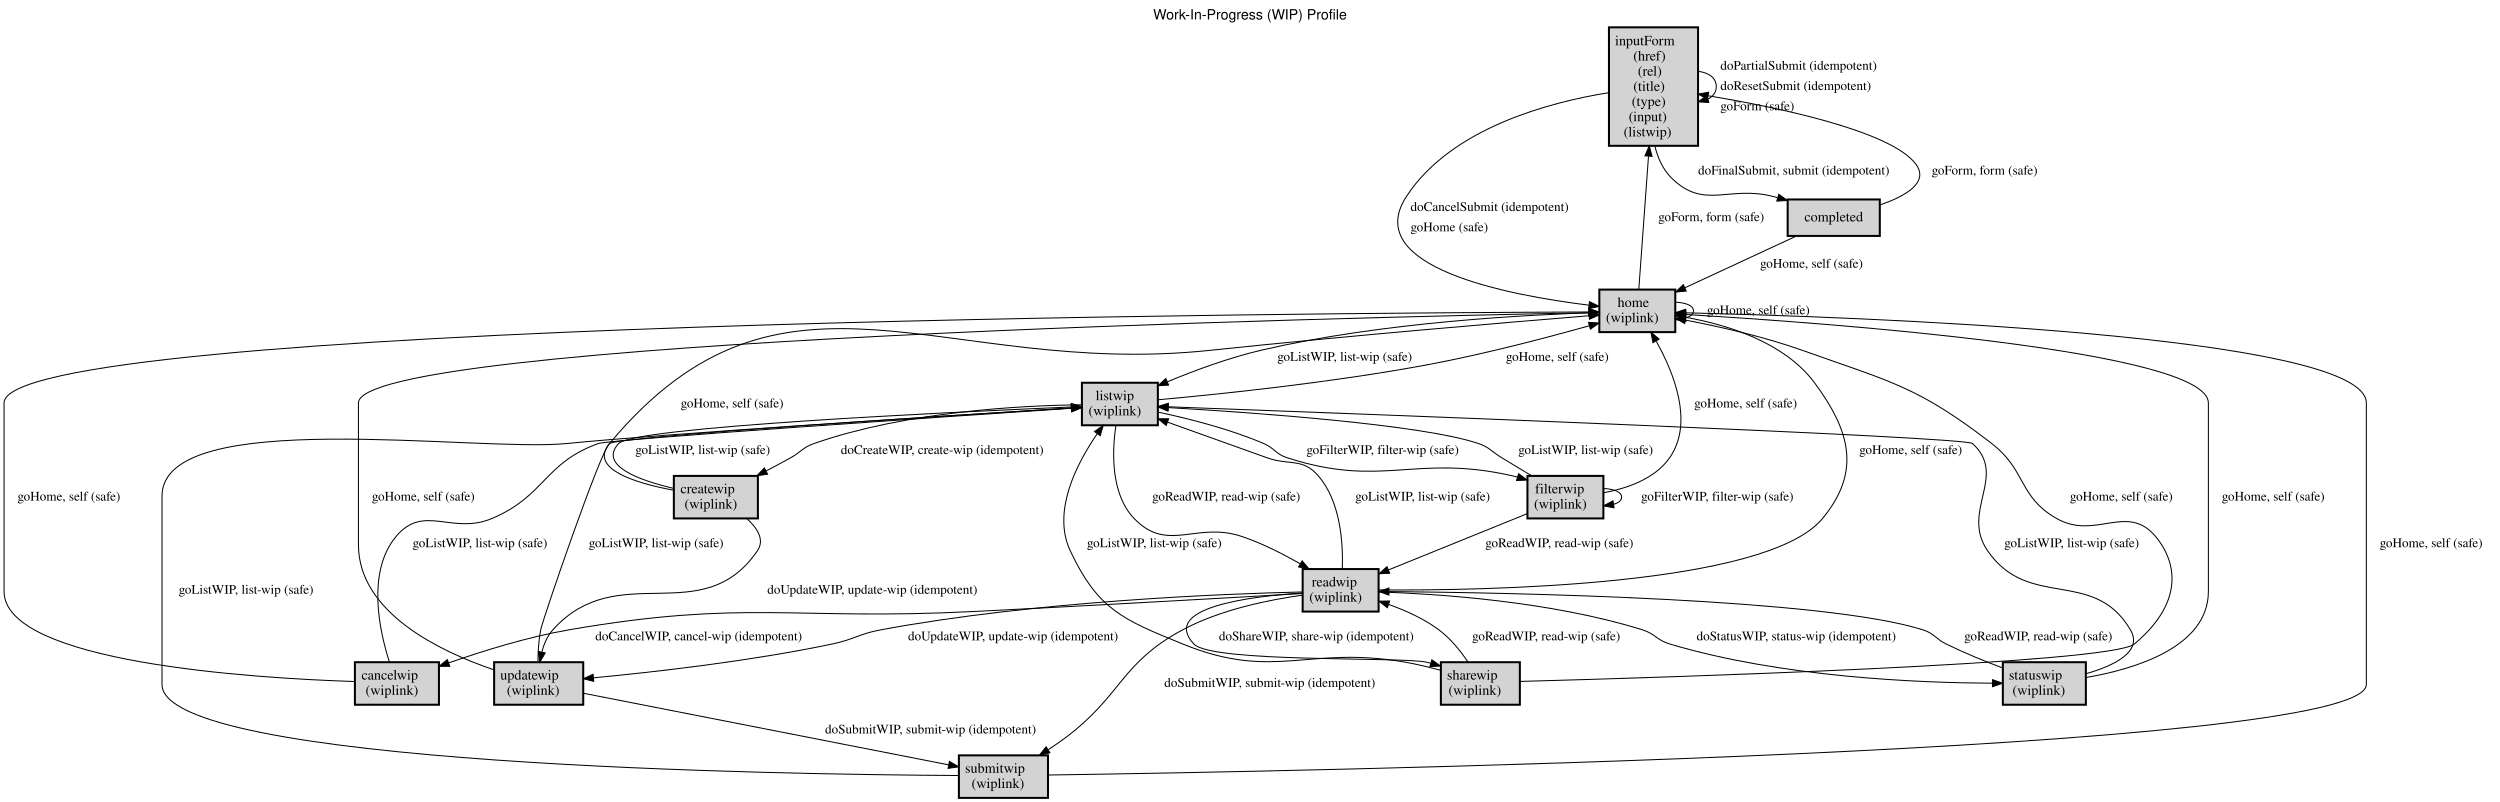
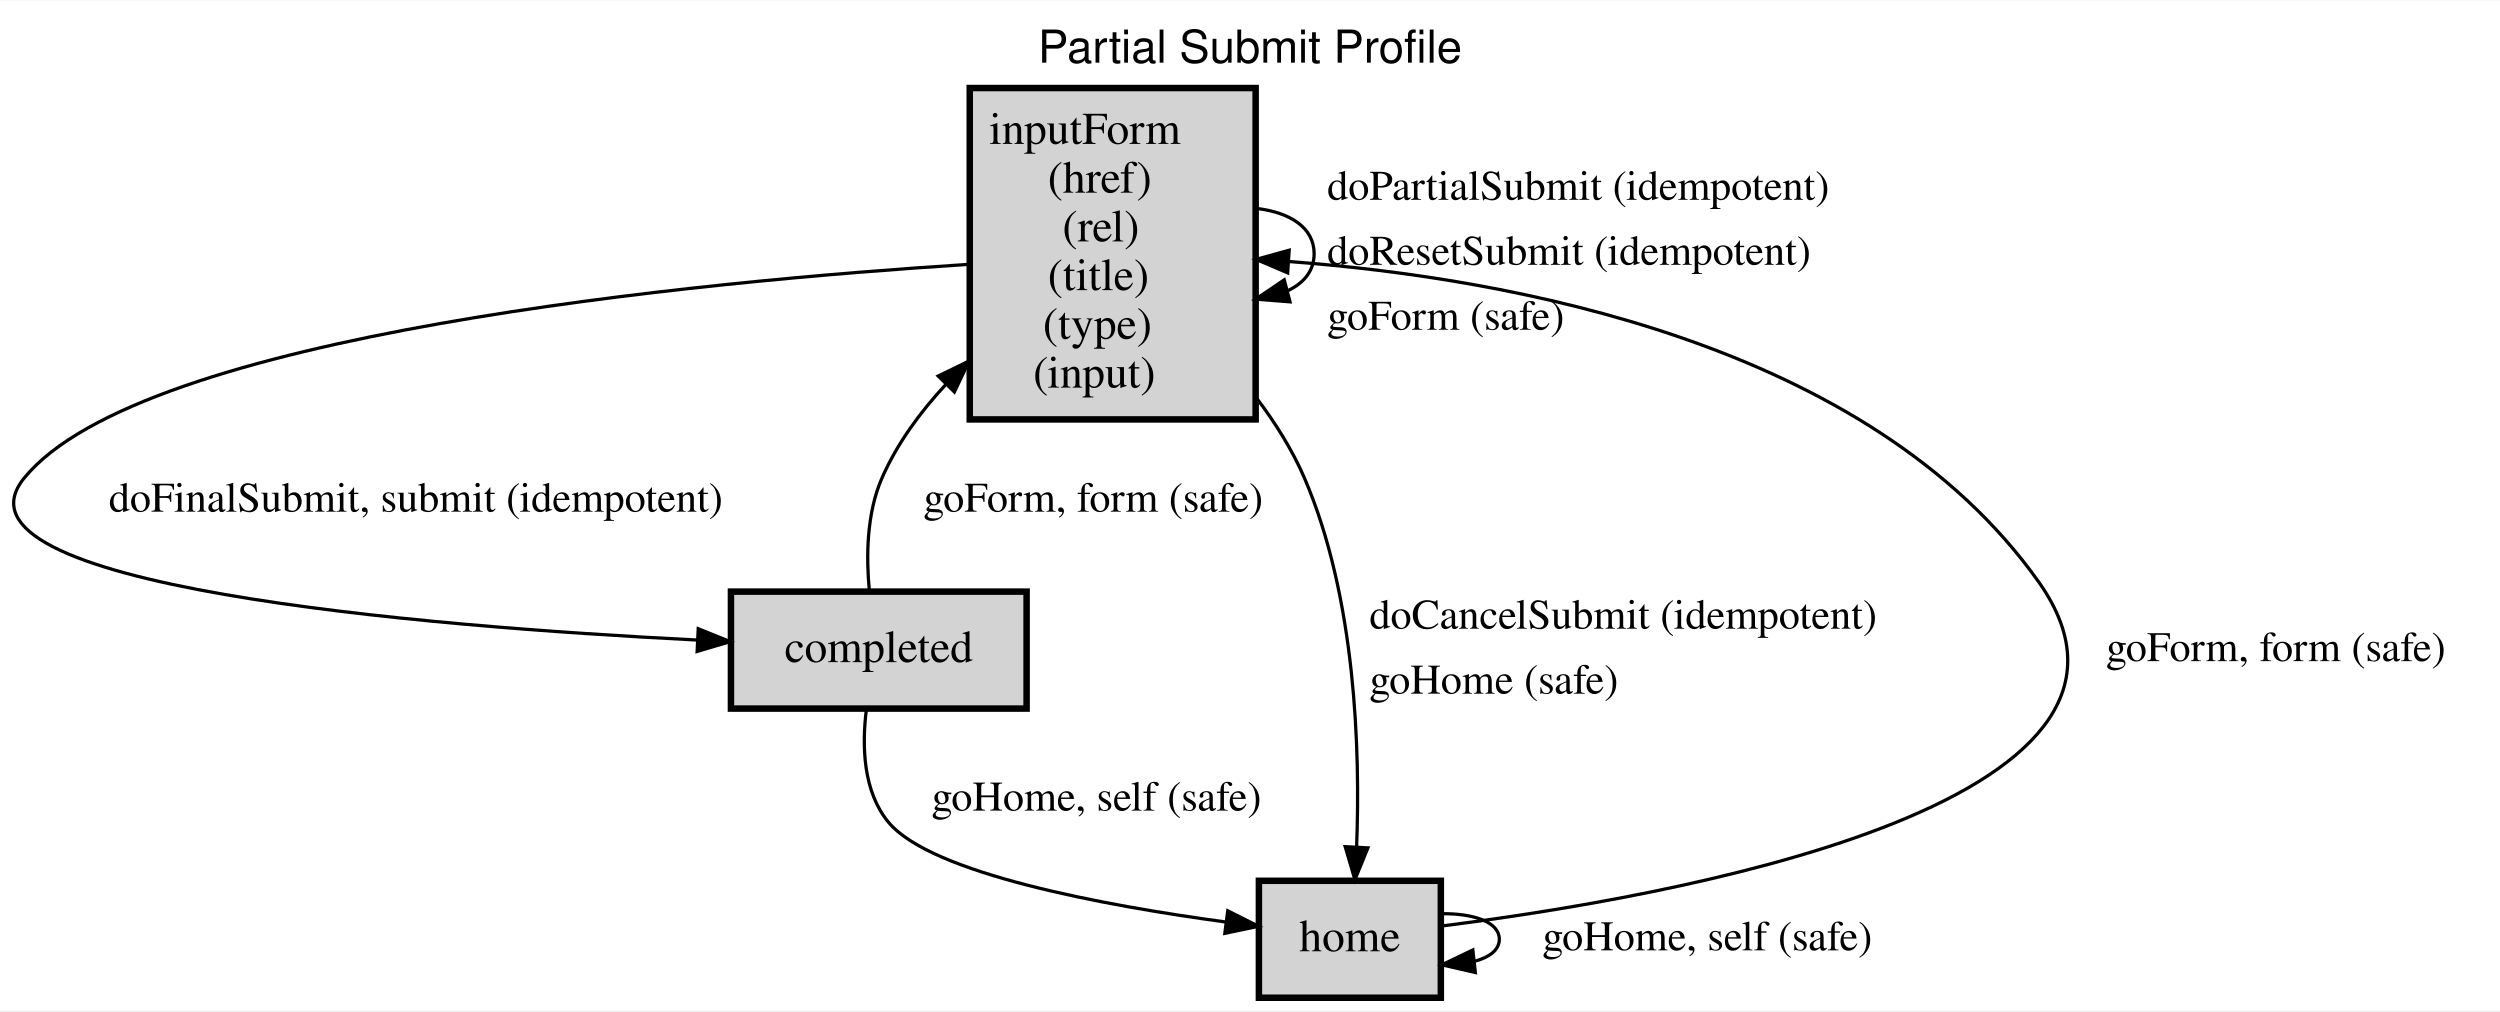
- <svg xmlns="http://www.w3.org/2000/svg" xmlns:xlink="http://www.w3.org/1999/xlink" width="2469pt" height="792pt" viewBox="0.00 0.00 2469.00 792.00">
-   <g id="graph0" class="graph" transform="scale(1 1) rotate(0) translate(4 788)">
+ <svg xmlns="http://www.w3.org/2000/svg" xmlns:xlink="http://www.w3.org/1999/xlink" width="769pt" height="311pt" viewBox="0.00 0.00 769.48 311.00">
+   <g id="graph0" class="graph" transform="scale(1 1) rotate(0) translate(4 307)">
    <g id="a_graph0">
-       <a xlink:href="index.html" xlink:title="Work-In-Progress (WIP) Profile" target="_parent">
-         <polygon fill="white" stroke="transparent" points="-4,4 -4,-788 2465,-788 2465,4 -4,4" />
-         <text text-anchor="middle" x="1230.5" y="-768.8" font-family="Helvetica,sans-Serif" font-size="14.00">Work-In-Progress (WIP) Profile</text>
+       <a xlink:href="index.html" xlink:title="Partial Submit Profile" target="_parent">
+         <polygon fill="white" stroke="transparent" points="-4,4 -4,-307 765.48,-307 765.48,4 -4,4" />
+         <text text-anchor="middle" x="380.74" y="-287.8" font-family="Helvetica,sans-Serif" font-size="14.00">Partial Submit Profile</text>
      </a>
    </g>
    <g id="node1" class="node">
      <g id="a_node1">
        <a xlink:href="docs/semantic.inputForm.html" xlink:title="&lt;TABLE&gt;" target="_parent">
-           <polygon fill="lightgray" stroke="black" stroke-width="2" points="1673,-761 1585,-761 1585,-644 1673,-644 1673,-761" />
-           <text text-anchor="start" x="1591" y="-743.3" font-family="Times,serif" font-size="14.00">inputForm</text>
-           <text text-anchor="start" x="1609" y="-728.3" font-family="Times,serif" font-size="14.00">(href)</text>
-           <text text-anchor="start" x="1613.5" y="-713.3" font-family="Times,serif" font-size="14.00">(rel)</text>
-           <text text-anchor="start" x="1609" y="-698.3" font-family="Times,serif" font-size="14.00">(title)</text>
-           <text text-anchor="start" x="1607.5" y="-683.3" font-family="Times,serif" font-size="14.00">(type)</text>
-           <text text-anchor="start" x="1604.5" y="-668.3" font-family="Times,serif" font-size="14.00">(input)</text>
-           <text text-anchor="start" x="1599.5" y="-653.3" font-family="Times,serif" font-size="14.00">(listwip)</text>
+           <polygon fill="lightgray" stroke="black" stroke-width="2" points="382.48,-280 294.48,-280 294.48,-178 382.48,-178 382.48,-280" />
+           <text text-anchor="start" x="300.48" y="-262.8" font-family="Times,serif" font-size="14.00">inputForm</text>
+           <text text-anchor="start" x="318.48" y="-247.8" font-family="Times,serif" font-size="14.00">(href)</text>
+           <text text-anchor="start" x="322.98" y="-232.8" font-family="Times,serif" font-size="14.00">(rel)</text>
+           <text text-anchor="start" x="318.48" y="-217.8" font-family="Times,serif" font-size="14.00">(title)</text>
+           <text text-anchor="start" x="316.98" y="-202.8" font-family="Times,serif" font-size="14.00">(type)</text>
+           <text text-anchor="start" x="313.98" y="-187.8" font-family="Times,serif" font-size="14.00">(input)</text>
        </a>
      </g>
    </g>
    <g id="edge1" class="edge">
-       <path fill="none" stroke="black" d="M1673.02,-717.57C1683.37,-716.33 1691,-711.31 1691,-702.5 1691,-696.86 1687.87,-692.77 1682.9,-690.23" />
-       <polygon fill="black" stroke="black" points="1683.6,-686.79 1673.02,-687.43 1681.69,-693.53 1683.6,-686.79" />
+       <path fill="none" stroke="black" d="M382.5,-242.97C392.85,-241.82 400.48,-237.16 400.48,-229 400.48,-223.77 397.35,-219.98 392.38,-217.63" />
+       <polygon fill="black" stroke="black" points="393.06,-214.19 382.5,-215.03 391.28,-220.96 393.06,-214.19" />
      <g id="a_edge1_0">
        <a xlink:href="docs/idempotent.doPartialSubmit.html" xlink:title="&lt;TABLE&gt;">
-           <text text-anchor="start" x="1695" y="-719.1" font-family="Times,serif" font-size="13.00">doPartialSubmit (idempotent)</text>
+           <text text-anchor="start" x="404.48" y="-245.6" font-family="Times,serif" font-size="13.00">doPartialSubmit (idempotent)</text>
        </a>
      </g>
      <g id="a_edge1_1">
        <a xlink:href="docs/idempotent.doResetSubmit.html" xlink:title="&lt;TABLE&gt;">
-           <text text-anchor="start" x="1695" y="-699.1" font-family="Times,serif" font-size="13.00">doResetSubmit (idempotent)</text>
+           <text text-anchor="start" x="404.48" y="-225.6" font-family="Times,serif" font-size="13.00">doResetSubmit (idempotent)</text>
        </a>
      </g>
      <g id="a_edge1_2">
        <a xlink:href="docs/safe.goForm.html" xlink:title="&lt;TABLE&gt;">
-           <text text-anchor="start" x="1695" y="-679.1" font-family="Times,serif" font-size="13.00">goForm (safe)</text>
+           <text text-anchor="start" x="404.48" y="-205.6" font-family="Times,serif" font-size="13.00">goForm (safe)</text>
        </a>
      </g>
    </g>
    <g id="node2" class="node">
      <g id="a_node2">
-         <a xlink:href="docs/semantic.home.html" xlink:title="&lt;TABLE&gt;" target="_parent">
-           <polygon fill="lightgray" stroke="black" stroke-width="2" points="1650.5,-502 1575.5,-502 1575.5,-460 1650.5,-460 1650.5,-502" />
-           <text text-anchor="start" x="1593.5" y="-484.8" font-family="Times,serif" font-size="14.00">home</text>
-           <text text-anchor="start" x="1582" y="-469.8" font-family="Times,serif" font-size="14.00">(wiplink)</text>
-         </a>
-       </g>
-     </g>
-     <g id="edge3" class="edge">
-       <path fill="none" stroke="black" d="M1584.96,-696.48C1527.58,-687.32 1429.38,-662.05 1385,-594 1339.46,-524.18 1485.46,-496.41 1564.98,-486.65" />
-       <polygon fill="black" stroke="black" points="1565.75,-490.09 1575.27,-485.44 1564.93,-483.13 1565.75,-490.09" />
-       <g id="a_edge3_3">
-         <a xlink:href="docs/idempotent.doCancelSubmit.html" xlink:title="&lt;TABLE&gt;">
-           <text text-anchor="start" x="1389" y="-579.6" font-family="Times,serif" font-size="13.00">doCancelSubmit (idempotent)</text>
-         </a>
-       </g>
-       <g id="a_edge3_4">
-         <a xlink:href="docs/safe.goHome.html" xlink:title="&lt;TABLE&gt;">
-           <text text-anchor="start" x="1389" y="-559.6" font-family="Times,serif" font-size="13.00">goHome (safe)</text>
-         </a>
-       </g>
-     </g>
-     <g id="node12" class="node">
-       <g id="a_node12">
        <a xlink:href="docs/semantic.completed.html" xlink:title="completed" target="_parent">
-           <polygon fill="lightgray" stroke="black" stroke-width="2" points="1852.5,-591 1761.5,-591 1761.5,-555 1852.5,-555 1852.5,-591" />
-           <text text-anchor="middle" x="1807" y="-569.3" font-family="Times,serif" font-size="14.00">completed</text>
+           <polygon fill="lightgray" stroke="black" stroke-width="2" points="311.98,-125 220.98,-125 220.98,-89 311.98,-89 311.98,-125" />
+           <text text-anchor="middle" x="266.48" y="-103.3" font-family="Times,serif" font-size="14.00">completed</text>
        </a>
      </g>
    </g>
    <g id="edge2" class="edge">
      <g id="a_edge2">
        <a xlink:href="docs/idempotent.doFinalSubmit.html" xlink:title="doFinalSubmit, submit (idempotent)" target="_parent">
-           <path fill="none" stroke="black" d="M1630.31,-643.95C1633.18,-632.04 1638.28,-620.54 1647,-612 1679.26,-580.39 1703.24,-605.17 1747,-594 1748.46,-593.63 1749.94,-593.24 1751.43,-592.83" />
-           <polygon fill="black" stroke="black" points="1752.7,-596.11 1761.34,-589.97 1750.76,-589.38 1752.7,-596.11" />
+           <path fill="none" stroke="black" d="M294.18,-225.73C211.72,-220.47 39.72,-204.34 3.48,-160 -23.77,-126.67 125.68,-114.36 210.7,-110.09" />
+           <polygon fill="black" stroke="black" points="210.91,-113.58 220.73,-109.61 210.57,-106.59 210.91,-113.58" />
        </a>
      </g>
      <g id="a_edge2-label">
        <a xlink:href="docs/idempotent.doFinalSubmit.html" xlink:title="doFinalSubmit, submit (idempotent)" target="_parent">
-           <text text-anchor="middle" x="1767.5" y="-615.6" font-family="Times,serif" font-size="13.00">doFinalSubmit, submit (idempotent)</text>
+           <text text-anchor="middle" x="123.98" y="-149.6" font-family="Times,serif" font-size="13.00">doFinalSubmit, submit (idempotent)</text>
        </a>
      </g>
    </g>
-     <g id="edge37" class="edge">
-       <g id="a_edge37">
-         <a xlink:href="docs/safe.goForm.html" xlink:title="goForm, form (safe)" target="_parent">
-           <path fill="none" stroke="black" d="M1614.47,-502.11C1616.62,-531.7 1620.75,-588.36 1624.06,-633.74" />
-           <polygon fill="black" stroke="black" points="1620.58,-634.11 1624.8,-643.83 1627.56,-633.6 1620.58,-634.11" />
+     <g id="node3" class="node">
+       <g id="a_node3">
+         <a xlink:href="docs/semantic.home.html" xlink:title="home" target="_parent">
+           <polygon fill="lightgray" stroke="black" stroke-width="2" points="439.48,-36 383.48,-36 383.48,0 439.48,0 439.48,-36" />
+           <text text-anchor="middle" x="411.48" y="-14.3" font-family="Times,serif" font-size="14.00">home</text>
        </a>
      </g>
-       <g id="a_edge37-label">
+     </g>
+     <g id="edge3" class="edge">
+       <path fill="none" stroke="black" d="M382.75,-184.6C388.55,-176.92 393.77,-168.61 397.48,-160 413.36,-123.14 414.68,-75.99 413.56,-46.64" />
+       <polygon fill="black" stroke="black" points="417.03,-46.13 413.03,-36.32 410.04,-46.49 417.03,-46.13" />
+       <g id="a_edge3_3">
+         <a xlink:href="docs/idempotent.doCancelSubmit.html" xlink:title="&lt;TABLE&gt;">
+           <text text-anchor="start" x="417.48" y="-113.6" font-family="Times,serif" font-size="13.00">doCancelSubmit (idempotent)</text>
+         </a>
+       </g>
+       <g id="a_edge3_4">
+         <a xlink:href="docs/safe.goHome.html" xlink:title="&lt;TABLE&gt;">
+           <text text-anchor="start" x="417.48" y="-93.6" font-family="Times,serif" font-size="13.00">goHome (safe)</text>
+         </a>
+       </g>
+     </g>
+     <g id="edge6" class="edge">
+       <g id="a_edge6">
        <a xlink:href="docs/safe.goForm.html" xlink:title="goForm, form (safe)" target="_parent">
-           <text text-anchor="middle" x="1686" y="-569.6" font-family="Times,serif" font-size="13.00">goForm, form (safe)</text>
+           <path fill="none" stroke="black" d="M263.59,-125.1C262.58,-135.6 262.69,-149.08 267.48,-160 272.09,-170.52 279.18,-180.21 287.13,-188.77" />
+           <polygon fill="black" stroke="black" points="284.77,-191.36 294.3,-196 289.75,-186.44 284.77,-191.36" />
+         </a>
+       </g>
+       <g id="a_edge6-label">
+         <a xlink:href="docs/safe.goForm.html" xlink:title="goForm, form (safe)" target="_parent">
+           <text text-anchor="middle" x="332.48" y="-149.6" font-family="Times,serif" font-size="13.00">goForm, form (safe)</text>
+         </a>
+       </g>
+     </g>
+     <g id="edge7" class="edge">
+       <g id="a_edge7">
+         <a xlink:href="docs/safe.goHome.html" xlink:title="goHome, self (safe)" target="_parent">
+           <path fill="none" stroke="black" d="M262.66,-88.67C261.26,-77.54 261.62,-63.46 269.48,-54 282.61,-38.2 335.86,-28.39 373.27,-23.31" />
+           <polygon fill="black" stroke="black" points="373.89,-26.76 383.36,-22 372.99,-19.82 373.89,-26.76" />
+         </a>
+       </g>
+       <g id="a_edge7-label">
+         <a xlink:href="docs/safe.goHome.html" xlink:title="goHome, self (safe)" target="_parent">
+           <text text-anchor="middle" x="333.48" y="-57.6" font-family="Times,serif" font-size="13.00">goHome, self (safe)</text>
+         </a>
+       </g>
+     </g>
+     <g id="edge4" class="edge">
+       <g id="a_edge4">
+         <a xlink:href="docs/safe.goForm.html" xlink:title="goForm, form (safe)" target="_parent">
+           <path fill="none" stroke="black" d="M439.71,-22.08C507.89,-30.66 672.42,-58.96 623.48,-128 571.16,-201.8 459.92,-221.55 392.94,-226.58" />
+           <polygon fill="black" stroke="black" points="392.33,-223.11 382.59,-227.26 392.8,-230.09 392.33,-223.11" />
+         </a>
+       </g>
+       <g id="a_edge4-label">
+         <a xlink:href="docs/safe.goForm.html" xlink:title="goForm, form (safe)" target="_parent">
+           <text text-anchor="middle" x="696.48" y="-103.6" font-family="Times,serif" font-size="13.00">goForm, form (safe)</text>
        </a>
      </g>
    </g>
    <g id="edge5" class="edge">
      <g id="a_edge5">
        <a xlink:href="docs/safe.goHome.html" xlink:title="goHome, self (safe)" target="_parent">
-           <path fill="none" stroke="black" d="M1650.61,-489.56C1660.77,-489.11 1668.5,-486.26 1668.5,-481 1668.5,-477.72 1665.48,-475.37 1660.74,-473.96" />
-           <polygon fill="black" stroke="black" points="1661.02,-470.46 1650.61,-472.44 1659.98,-477.39 1661.02,-470.46" />
+           <path fill="none" stroke="black" d="M439.78,-25.87C449.57,-25.96 457.48,-23.33 457.48,-18 457.48,-14.75 454.54,-12.51 450.03,-11.27" />
+           <polygon fill="black" stroke="black" points="450.1,-7.76 439.78,-10.13 449.33,-14.71 450.1,-7.76" />
        </a>
      </g>
      <g id="a_edge5-label">
        <a xlink:href="docs/safe.goHome.html" xlink:title="goHome, self (safe)" target="_parent">
-           <text text-anchor="middle" x="1732.5" y="-477.6" font-family="Times,serif" font-size="13.00">goHome, self (safe)</text>
-         </a>
-       </g>
-     </g>
-     <g id="node3" class="node">
-       <g id="a_node3">
-         <a xlink:href="docs/semantic.listwip.html" xlink:title="&lt;TABLE&gt;" target="_parent">
-           <polygon fill="lightgray" stroke="black" stroke-width="2" points="1139.5,-410 1064.5,-410 1064.5,-368 1139.5,-368 1139.5,-410" />
-           <text text-anchor="start" x="1078" y="-392.8" font-family="Times,serif" font-size="14.00">listwip</text>
-           <text text-anchor="start" x="1071" y="-377.8" font-family="Times,serif" font-size="14.00">(wiplink)</text>
-         </a>
-       </g>
-     </g>
-     <g id="edge4" class="edge">
-       <g id="a_edge4">
-         <a xlink:href="docs/safe.goListWIP.html" xlink:title="goListWIP, list-wip (safe)" target="_parent">
-           <path fill="none" stroke="black" d="M1575.25,-479.32C1507.45,-477.41 1360.94,-470.07 1241,-442 1209.5,-434.63 1175.45,-421.97 1148.94,-411" />
-           <polygon fill="black" stroke="black" points="1150.11,-407.69 1139.53,-407.04 1147.4,-414.14 1150.11,-407.69" />
-         </a>
-       </g>
-       <g id="a_edge4-label">
-         <a xlink:href="docs/safe.goListWIP.html" xlink:title="goListWIP, list-wip (safe)" target="_parent">
-           <text text-anchor="middle" x="1324" y="-431.6" font-family="Times,serif" font-size="13.00">goListWIP, list-wip (safe)</text>
-         </a>
-       </g>
-     </g>
-     <g id="edge9" class="edge">
-       <g id="a_edge9">
-         <a xlink:href="docs/safe.goHome.html" xlink:title="goHome, self (safe)" target="_parent">
-           <path fill="none" stroke="black" d="M1139.8,-393.2C1197.66,-398.43 1311.55,-410.08 1407,-428 1461.92,-438.31 1523.99,-454.63 1565.51,-466.24" />
-           <polygon fill="black" stroke="black" points="1564.77,-469.66 1575.34,-469 1566.67,-462.93 1564.77,-469.66" />
-         </a>
-       </g>
-       <g id="a_edge9-label">
-         <a xlink:href="docs/safe.goHome.html" xlink:title="goHome, self (safe)" target="_parent">
-           <text text-anchor="middle" x="1534" y="-431.6" font-family="Times,serif" font-size="13.00">goHome, self (safe)</text>
-         </a>
-       </g>
-     </g>
-     <g id="node4" class="node">
-       <g id="a_node4">
-         <a xlink:href="docs/semantic.createwip.html" xlink:title="&lt;TABLE&gt;" target="_parent">
-           <polygon fill="lightgray" stroke="black" stroke-width="2" points="744.5,-318 661.5,-318 661.5,-276 744.5,-276 744.5,-318" />
-           <text text-anchor="start" x="668" y="-300.8" font-family="Times,serif" font-size="14.00">createwip</text>
-           <text text-anchor="start" x="672" y="-285.8" font-family="Times,serif" font-size="14.00">(wiplink)</text>
-         </a>
-       </g>
-     </g>
-     <g id="edge8" class="edge">
-       <g id="a_edge8">
-         <a xlink:href="docs/idempotent.doCreateWIP.html" xlink:title="doCreateWIP, create-wip (idempotent)" target="_parent">
-           <path fill="none" stroke="black" d="M1064.13,-388.26C1005.76,-387.57 891.05,-381.8 800,-350 788.7,-346.05 787.44,-341.85 777,-336 769.22,-331.64 760.88,-327.17 752.72,-322.9" />
-           <polygon fill="black" stroke="black" points="754.1,-319.68 743.61,-318.18 750.88,-325.89 754.1,-319.68" />
-         </a>
-       </g>
-       <g id="a_edge8-label">
-         <a xlink:href="docs/idempotent.doCreateWIP.html" xlink:title="doCreateWIP, create-wip (idempotent)" target="_parent">
-           <text text-anchor="middle" x="926.5" y="-339.6" font-family="Times,serif" font-size="13.00">doCreateWIP, create-wip (idempotent)</text>
-         </a>
-       </g>
-     </g>
-     <g id="node5" class="node">
-       <g id="a_node5">
-         <a xlink:href="docs/semantic.readwip.html" xlink:title="&lt;TABLE&gt;" target="_parent">
-           <polygon fill="lightgray" stroke="black" stroke-width="2" points="1357.5,-226 1282.5,-226 1282.5,-184 1357.5,-184 1357.5,-226" />
-           <text text-anchor="start" x="1291.5" y="-208.8" font-family="Times,serif" font-size="14.00">readwip</text>
-           <text text-anchor="start" x="1289" y="-193.8" font-family="Times,serif" font-size="14.00">(wiplink)</text>
-         </a>
-       </g>
-     </g>
-     <g id="edge7" class="edge">
-       <g id="a_edge7">
-         <a xlink:href="docs/safe.goReadWIP.html" xlink:title="goReadWIP, read-wip (safe)" target="_parent">
-           <path fill="none" stroke="black" d="M1098,-367.6C1094.37,-342.53 1092.68,-300.33 1116,-276 1149.37,-241.19 1177.37,-273.6 1223,-258 1242.53,-251.33 1262.84,-241.03 1279.8,-231.35" />
-           <polygon fill="black" stroke="black" points="1281.99,-234.13 1288.86,-226.07 1278.46,-228.09 1281.99,-234.13" />
-         </a>
-       </g>
-       <g id="a_edge7-label">
-         <a xlink:href="docs/safe.goReadWIP.html" xlink:title="goReadWIP, read-wip (safe)" target="_parent">
-           <text text-anchor="middle" x="1207" y="-293.6" font-family="Times,serif" font-size="13.00">goReadWIP, read-wip (safe)</text>
-         </a>
-       </g>
-     </g>
-     <g id="node9" class="node">
-       <g id="a_node9">
-         <a xlink:href="docs/semantic.filterwip.html" xlink:title="&lt;TABLE&gt;" target="_parent">
-           <polygon fill="lightgray" stroke="black" stroke-width="2" points="1579.5,-318 1504.5,-318 1504.5,-276 1579.5,-276 1579.5,-318" />
-           <text text-anchor="start" x="1512" y="-300.8" font-family="Times,serif" font-size="14.00">filterwip</text>
-           <text text-anchor="start" x="1511" y="-285.8" font-family="Times,serif" font-size="14.00">(wiplink)</text>
-         </a>
-       </g>
-     </g>
-     <g id="edge6" class="edge">
-       <g id="a_edge6">
-         <a xlink:href="docs/safe.goFilterWIP.html" xlink:title="goFilterWIP, filter-wip (safe)" target="_parent">
-           <path fill="none" stroke="black" d="M1139.75,-380.97C1168.94,-374.81 1209.98,-364.55 1244,-350 1255,-345.29 1255.62,-339.69 1267,-336 1361.58,-305.32 1393.05,-340.07 1490,-318 1491.47,-317.66 1492.96,-317.3 1494.46,-316.9" />
-           <polygon fill="black" stroke="black" points="1495.77,-320.16 1504.34,-313.92 1493.75,-313.45 1495.77,-320.16" />
-         </a>
-       </g>
-       <g id="a_edge6-label">
-         <a xlink:href="docs/safe.goFilterWIP.html" xlink:title="goFilterWIP, filter-wip (safe)" target="_parent">
-           <text text-anchor="middle" x="1361.5" y="-339.6" font-family="Times,serif" font-size="13.00">goFilterWIP, filter-wip (safe)</text>
-         </a>
-       </g>
-     </g>
-     <g id="edge12" class="edge">
-       <g id="a_edge12">
-         <a xlink:href="docs/safe.goHome.html" xlink:title="goHome, self (safe)" target="_parent">
-           <path fill="none" stroke="black" d="M661.33,-303.84C623.67,-310.85 577.09,-324.93 598,-350 768.84,-554.81 925.77,-413.99 1191,-442 1326.64,-456.32 1487.19,-469.83 1565.39,-476.19" />
-           <polygon fill="black" stroke="black" points="1565.17,-479.69 1575.42,-477.01 1565.74,-472.71 1565.17,-479.69" />
-         </a>
-       </g>
-       <g id="a_edge12-label">
-         <a xlink:href="docs/safe.goHome.html" xlink:title="goHome, self (safe)" target="_parent">
-           <text text-anchor="middle" x="719" y="-385.6" font-family="Times,serif" font-size="13.00">goHome, self (safe)</text>
-         </a>
-       </g>
-     </g>
-     <g id="edge11" class="edge">
-       <g id="a_edge11">
-         <a xlink:href="docs/safe.goListWIP.html" xlink:title="goListWIP, list-wip (safe)" target="_parent">
-           <path fill="none" stroke="black" d="M661.3,-305.67C626.95,-313.74 586.91,-328.31 607,-350 622.06,-366.26 932.67,-380.93 1054.02,-386.06" />
-           <polygon fill="black" stroke="black" points="1054,-389.56 1064.13,-386.49 1054.29,-382.57 1054,-389.56" />
-         </a>
-       </g>
-       <g id="a_edge11-label">
-         <a xlink:href="docs/safe.goListWIP.html" xlink:title="goListWIP, list-wip (safe)" target="_parent">
-           <text text-anchor="middle" x="690" y="-339.6" font-family="Times,serif" font-size="13.00">goListWIP, list-wip (safe)</text>
-         </a>
-       </g>
-     </g>
-     <g id="node6" class="node">
-       <g id="a_node6">
-         <a xlink:href="docs/semantic.updatewip.html" xlink:title="&lt;TABLE&gt;" target="_parent">
-           <polygon fill="lightgray" stroke="black" stroke-width="2" points="572,-134 484,-134 484,-92 572,-92 572,-134" />
-           <text text-anchor="start" x="490" y="-116.8" font-family="Times,serif" font-size="14.00">updatewip</text>
-           <text text-anchor="start" x="496.5" y="-101.8" font-family="Times,serif" font-size="14.00">(wiplink)</text>
-         </a>
-       </g>
-     </g>
-     <g id="edge10" class="edge">
-       <g id="a_edge10">
-         <a xlink:href="docs/idempotent.doUpdateWIP.html" xlink:title="doUpdateWIP, update-wip (idempotent)" target="_parent">
-           <path fill="none" stroke="black" d="M733.42,-275.98C743.96,-266.5 751.48,-254.9 744,-244 689.57,-164.63 606.37,-237.54 542,-166 536.5,-159.89 533.13,-151.85 531.07,-143.92" />
-           <polygon fill="black" stroke="black" points="534.5,-143.21 529.11,-134.09 527.64,-144.58 534.5,-143.21" />
-         </a>
-       </g>
-       <g id="a_edge10-label">
-         <a xlink:href="docs/idempotent.doUpdateWIP.html" xlink:title="doUpdateWIP, update-wip (idempotent)" target="_parent">
-           <text text-anchor="middle" x="857.5" y="-201.6" font-family="Times,serif" font-size="13.00">doUpdateWIP, update-wip (idempotent)</text>
-         </a>
-       </g>
-     </g>
-     <g id="edge19" class="edge">
-       <g id="a_edge19">
-         <a xlink:href="docs/safe.goHome.html" xlink:title="goHome, self (safe)" target="_parent">
-           <path fill="none" stroke="black" d="M1357.73,-205.39C1460.37,-204.65 1740.66,-208.9 1796,-276 1833.96,-322.03 1823.56,-362.09 1788,-410 1758.15,-450.21 1701.46,-467.36 1660.68,-474.65" />
-           <polygon fill="black" stroke="black" points="1659.97,-471.22 1650.68,-476.3 1661.11,-478.13 1659.97,-471.22" />
-         </a>
-       </g>
-       <g id="a_edge19-label">
-         <a xlink:href="docs/safe.goHome.html" xlink:title="goHome, self (safe)" target="_parent">
-           <text text-anchor="middle" x="1883" y="-339.6" font-family="Times,serif" font-size="13.00">goHome, self (safe)</text>
-         </a>
-       </g>
-     </g>
-     <g id="edge18" class="edge">
-       <g id="a_edge18">
-         <a xlink:href="docs/safe.goListWIP.html" xlink:title="goListWIP, list-wip (safe)" target="_parent">
-           <path fill="none" stroke="black" d="M1321.66,-226.36C1322.53,-251 1320.16,-292.36 1298,-318 1282.28,-336.19 1269.65,-327.94 1247,-336 1214.32,-347.63 1177.53,-360.82 1149.19,-371.01" />
-           <polygon fill="black" stroke="black" points="1147.76,-367.8 1139.54,-374.48 1150.13,-374.39 1147.76,-367.8" />
-         </a>
-       </g>
-       <g id="a_edge18-label">
-         <a xlink:href="docs/safe.goListWIP.html" xlink:title="goListWIP, list-wip (safe)" target="_parent">
-           <text text-anchor="middle" x="1401" y="-293.6" font-family="Times,serif" font-size="13.00">goListWIP, list-wip (safe)</text>
-         </a>
-       </g>
-     </g>
-     <g id="edge14" class="edge">
-       <g id="a_edge14">
-         <a xlink:href="docs/idempotent.doUpdateWIP.html" xlink:title="doUpdateWIP, update-wip (idempotent)" target="_parent">
-           <path fill="none" stroke="black" d="M1282.29,-203.39C1204.05,-201.56 1018.61,-194.35 866,-166 844.15,-161.94 839.75,-156.57 818,-152 736.67,-134.92 640.79,-124.14 582.22,-118.6" />
-           <polygon fill="black" stroke="black" points="582.36,-115.09 572.08,-117.65 581.71,-122.06 582.36,-115.09" />
-         </a>
-       </g>
-       <g id="a_edge14-label">
-         <a xlink:href="docs/idempotent.doUpdateWIP.html" xlink:title="doUpdateWIP, update-wip (idempotent)" target="_parent">
-           <text text-anchor="middle" x="996.5" y="-155.6" font-family="Times,serif" font-size="13.00">doUpdateWIP, update-wip (idempotent)</text>
-         </a>
-       </g>
-     </g>
-     <g id="node7" class="node">
-       <g id="a_node7">
-         <a xlink:href="docs/semantic.submitwip.html" xlink:title="&lt;TABLE&gt;" target="_parent">
-           <polygon fill="lightgray" stroke="black" stroke-width="2" points="1031,-42 943,-42 943,0 1031,0 1031,-42" />
-           <text text-anchor="start" x="949" y="-24.8" font-family="Times,serif" font-size="14.00">submitwip</text>
-           <text text-anchor="start" x="955.5" y="-9.8" font-family="Times,serif" font-size="14.00">(wiplink)</text>
-         </a>
-       </g>
-     </g>
-     <g id="edge15" class="edge">
-       <g id="a_edge15">
-         <a xlink:href="docs/idempotent.doSubmitWIP.html" xlink:title="doSubmitWIP, submit-wip (idempotent)" target="_parent">
-           <path fill="none" stroke="black" d="M1282.5,-200.23C1249.66,-195.72 1201.47,-186.07 1164,-166 1102.73,-133.17 1104.45,-101.92 1049,-60 1043.45,-55.81 1037.42,-51.66 1031.37,-47.73" />
-           <polygon fill="black" stroke="black" points="1032.87,-44.54 1022.55,-42.15 1029.13,-50.45 1032.87,-44.54" />
-         </a>
-       </g>
-       <g id="a_edge15-label">
-         <a xlink:href="docs/idempotent.doSubmitWIP.html" xlink:title="doSubmitWIP, submit-wip (idempotent)" target="_parent">
-           <text text-anchor="middle" x="1250" y="-109.6" font-family="Times,serif" font-size="13.00">doSubmitWIP, submit-wip (idempotent)</text>
-         </a>
-       </g>
-     </g>
-     <g id="node8" class="node">
-       <g id="a_node8">
-         <a xlink:href="docs/semantic.cancelwip.html" xlink:title="&lt;TABLE&gt;" target="_parent">
-           <polygon fill="lightgray" stroke="black" stroke-width="2" points="429.5,-134 346.5,-134 346.5,-92 429.5,-92 429.5,-134" />
-           <text text-anchor="start" x="353" y="-116.8" font-family="Times,serif" font-size="14.00">cancelwip</text>
-           <text text-anchor="start" x="357" y="-101.8" font-family="Times,serif" font-size="14.00">(wiplink)</text>
-         </a>
-       </g>
-     </g>
-     <g id="edge16" class="edge">
-       <g id="a_edge16">
-         <a xlink:href="docs/idempotent.doCancelWIP.html" xlink:title="doCancelWIP, cancel-wip (idempotent)" target="_parent">
-           <path fill="none" stroke="black" d="M1282.28,-201.81C1216.19,-197.99 1075.15,-189.97 956,-184 779.15,-175.14 732.49,-196.14 558,-166 517.17,-158.95 472.41,-144.99 439.08,-133.31" />
-           <polygon fill="black" stroke="black" points="440.15,-129.98 429.55,-129.93 437.8,-136.58 440.15,-129.98" />
-         </a>
-       </g>
-       <g id="a_edge16-label">
-         <a xlink:href="docs/idempotent.doCancelWIP.html" xlink:title="doCancelWIP, cancel-wip (idempotent)" target="_parent">
-           <text text-anchor="middle" x="686" y="-155.6" font-family="Times,serif" font-size="13.00">doCancelWIP, cancel-wip (idempotent)</text>
-         </a>
-       </g>
-     </g>
-     <g id="node10" class="node">
-       <g id="a_node10">
-         <a xlink:href="docs/semantic.sharewip.html" xlink:title="&lt;TABLE&gt;" target="_parent">
-           <polygon fill="lightgray" stroke="black" stroke-width="2" points="1497,-134 1419,-134 1419,-92 1497,-92 1497,-134" />
-           <text text-anchor="start" x="1425" y="-116.8" font-family="Times,serif" font-size="14.00">sharewip</text>
-           <text text-anchor="start" x="1426.5" y="-101.8" font-family="Times,serif" font-size="14.00">(wiplink)</text>
-         </a>
-       </g>
-     </g>
-     <g id="edge13" class="edge">
-       <g id="a_edge13">
-         <a xlink:href="docs/idempotent.doShareWIP.html" xlink:title="doShareWIP, share-wip (idempotent)" target="_parent">
-           <path fill="none" stroke="black" d="M1282.37,-202.43C1229.18,-198.94 1141.95,-187.73 1175,-152 1192.4,-133.18 1379.98,-139.58 1405,-134 1406.27,-133.72 1407.55,-133.41 1408.83,-133.08" />
-           <polygon fill="black" stroke="black" points="1410.1,-136.36 1418.72,-130.21 1408.15,-129.64 1410.1,-136.36" />
-         </a>
-       </g>
-       <g id="a_edge13-label">
-         <a xlink:href="docs/idempotent.doShareWIP.html" xlink:title="doShareWIP, share-wip (idempotent)" target="_parent">
-           <text text-anchor="middle" x="1296" y="-155.6" font-family="Times,serif" font-size="13.00">doShareWIP, share-wip (idempotent)</text>
-         </a>
-       </g>
-     </g>
-     <g id="node11" class="node">
-       <g id="a_node11">
-         <a xlink:href="docs/semantic.statuswip.html" xlink:title="&lt;TABLE&gt;" target="_parent">
-           <polygon fill="lightgray" stroke="black" stroke-width="2" points="2056,-134 1974,-134 1974,-92 2056,-92 2056,-134" />
-           <text text-anchor="start" x="1980" y="-116.8" font-family="Times,serif" font-size="14.00">statuswip</text>
-           <text text-anchor="start" x="1983.5" y="-101.8" font-family="Times,serif" font-size="14.00">(wiplink)</text>
-         </a>
-       </g>
-     </g>
-     <g id="edge17" class="edge">
-       <g id="a_edge17">
-         <a xlink:href="docs/idempotent.doStatusWIP.html" xlink:title="doStatusWIP, status-wip (idempotent)" target="_parent">
-           <path fill="none" stroke="black" d="M1357.59,-203.4C1415,-201.56 1527.39,-194.29 1618,-166 1630.9,-161.97 1632.05,-155.87 1645,-152 1755.13,-119.09 1890.98,-113.58 1963.55,-113.27" />
-           <polygon fill="black" stroke="black" points="1963.79,-116.77 1973.79,-113.26 1963.79,-109.77 1963.79,-116.77" />
-         </a>
-       </g>
-       <g id="a_edge17-label">
-         <a xlink:href="docs/idempotent.doStatusWIP.html" xlink:title="doStatusWIP, status-wip (idempotent)" target="_parent">
-           <text text-anchor="middle" x="1770" y="-155.6" font-family="Times,serif" font-size="13.00">doStatusWIP, status-wip (idempotent)</text>
-         </a>
-       </g>
-     </g>
-     <g id="edge22" class="edge">
-       <g id="a_edge22">
-         <a xlink:href="docs/safe.goHome.html" xlink:title="goHome, self (safe)" target="_parent">
-           <path fill="none" stroke="black" d="M484,-126.4C431.29,-144.26 350,-182.72 350,-250 350,-390 350,-390 350,-390 350,-452.11 1334.56,-474.7 1565.11,-479.14" />
-           <polygon fill="black" stroke="black" points="1565.14,-482.64 1575.2,-479.33 1565.27,-475.64 1565.14,-482.64" />
-         </a>
-       </g>
-       <g id="a_edge22-label">
-         <a xlink:href="docs/safe.goHome.html" xlink:title="goHome, self (safe)" target="_parent">
-           <text text-anchor="middle" x="414" y="-293.6" font-family="Times,serif" font-size="13.00">goHome, self (safe)</text>
-         </a>
-       </g>
-     </g>
-     <g id="edge21" class="edge">
-       <g id="a_edge21">
-         <a xlink:href="docs/safe.goListWIP.html" xlink:title="goListWIP, list-wip (safe)" target="_parent">
-           <path fill="none" stroke="black" d="M527.31,-134.42C527.35,-144.08 527.96,-155.72 530,-166 532.12,-176.69 589.3,-343.44 598,-350 607.05,-356.82 930.03,-377.4 1054.11,-385.07" />
-           <polygon fill="black" stroke="black" points="1053.9,-388.57 1064.09,-385.69 1054.33,-381.58 1053.9,-388.57" />
-         </a>
-       </g>
-       <g id="a_edge21-label">
-         <a xlink:href="docs/safe.goListWIP.html" xlink:title="goListWIP, list-wip (safe)" target="_parent">
-           <text text-anchor="middle" x="644" y="-247.6" font-family="Times,serif" font-size="13.00">goListWIP, list-wip (safe)</text>
-         </a>
-       </g>
-     </g>
-     <g id="edge20" class="edge">
-       <g id="a_edge20">
-         <a xlink:href="docs/idempotent.doSubmitWIP.html" xlink:title="doSubmitWIP, submit-wip (idempotent)" target="_parent">
-           <path fill="none" stroke="black" d="M572.01,-103.37C656.47,-86.81 841.02,-50.62 932.86,-32.62" />
-           <polygon fill="black" stroke="black" points="933.65,-36.03 942.79,-30.67 932.3,-29.16 933.65,-36.03" />
-         </a>
-       </g>
-       <g id="a_edge20-label">
-         <a xlink:href="docs/idempotent.doSubmitWIP.html" xlink:title="doSubmitWIP, submit-wip (idempotent)" target="_parent">
-           <text text-anchor="middle" x="915" y="-63.6" font-family="Times,serif" font-size="13.00">doSubmitWIP, submit-wip (idempotent)</text>
-         </a>
-       </g>
-     </g>
-     <g id="edge24" class="edge">
-       <g id="a_edge24">
-         <a xlink:href="docs/safe.goHome.html" xlink:title="goHome, self (safe)" target="_parent">
-           <path fill="none" stroke="black" d="M1031.02,-22.59C1262.99,-25.97 2333,-45.18 2333,-112 2333,-390 2333,-390 2333,-390 2333,-457.95 1821.55,-475.29 1660.77,-479.06" />
-           <polygon fill="black" stroke="black" points="1660.61,-475.57 1650.7,-479.29 1660.77,-482.57 1660.61,-475.57" />
-         </a>
-       </g>
-       <g id="a_edge24-label">
-         <a xlink:href="docs/safe.goHome.html" xlink:title="goHome, self (safe)" target="_parent">
-           <text text-anchor="middle" x="2397" y="-247.6" font-family="Times,serif" font-size="13.00">goHome, self (safe)</text>
-         </a>
-       </g>
-     </g>
-     <g id="edge23" class="edge">
-       <g id="a_edge23">
-         <a xlink:href="docs/safe.goListWIP.html" xlink:title="goListWIP, list-wip (safe)" target="_parent">
-           <path fill="none" stroke="black" d="M942.91,-22.1C771.11,-23.06 156,-32.1 156,-112 156,-298 156,-298 156,-298 156,-387.64 466.81,-341.11 556,-350 652.04,-359.58 939.51,-377.88 1054.09,-385.04" />
-           <polygon fill="black" stroke="black" points="1054.11,-388.54 1064.3,-385.67 1054.54,-381.56 1054.11,-388.54" />
-         </a>
-       </g>
-       <g id="a_edge23-label">
-         <a xlink:href="docs/safe.goListWIP.html" xlink:title="goListWIP, list-wip (safe)" target="_parent">
-           <text text-anchor="middle" x="239" y="-201.6" font-family="Times,serif" font-size="13.00">goListWIP, list-wip (safe)</text>
-         </a>
-       </g>
-     </g>
-     <g id="edge26" class="edge">
-       <g id="a_edge26">
-         <a xlink:href="docs/safe.goHome.html" xlink:title="goHome, self (safe)" target="_parent">
-           <path fill="none" stroke="black" d="M346.48,-114.9C246.38,-118.2 0,-133.47 0,-204 0,-390 0,-390 0,-390 0,-470.48 1297,-478.99 1564.93,-479.89" />
-           <polygon fill="black" stroke="black" points="1565.1,-483.39 1575.11,-479.93 1565.12,-476.39 1565.1,-483.39" />
-         </a>
-       </g>
-       <g id="a_edge26-label">
-         <a xlink:href="docs/safe.goHome.html" xlink:title="goHome, self (safe)" target="_parent">
-           <text text-anchor="middle" x="64" y="-293.6" font-family="Times,serif" font-size="13.00">goHome, self (safe)</text>
-         </a>
-       </g>
-     </g>
-     <g id="edge25" class="edge">
-       <g id="a_edge25">
-         <a xlink:href="docs/safe.goListWIP.html" xlink:title="goListWIP, list-wip (safe)" target="_parent">
-           <path fill="none" stroke="black" d="M380.6,-134.11C370.8,-164.64 357.9,-222.86 387,-258 414.41,-291.09 442.43,-259.24 482,-276 534.57,-298.26 533.25,-330.76 587,-350 597.93,-353.91 928.46,-376.38 1054.14,-384.81" />
-           <polygon fill="black" stroke="black" points="1054.03,-388.31 1064.24,-385.48 1054.5,-381.32 1054.03,-388.31" />
-         </a>
-       </g>
-       <g id="a_edge25-label">
-         <a xlink:href="docs/safe.goListWIP.html" xlink:title="goListWIP, list-wip (safe)" target="_parent">
-           <text text-anchor="middle" x="470" y="-247.6" font-family="Times,serif" font-size="13.00">goListWIP, list-wip (safe)</text>
-         </a>
-       </g>
-     </g>
-     <g id="edge27" class="edge">
-       <g id="a_edge27">
-         <a xlink:href="docs/safe.goHome.html" xlink:title="goHome, self (safe)" target="_parent">
-           <path fill="none" stroke="black" d="M1579.68,-301.34C1602.65,-305.55 1630.34,-314.97 1645,-336 1669.02,-370.46 1649.12,-419.88 1631.72,-450.94" />
-           <polygon fill="black" stroke="black" points="1628.48,-449.56 1626.46,-459.96 1634.52,-453.09 1628.48,-449.56" />
-         </a>
-       </g>
-       <g id="a_edge27-label">
-         <a xlink:href="docs/safe.goHome.html" xlink:title="goHome, self (safe)" target="_parent">
-           <text text-anchor="middle" x="1720" y="-385.6" font-family="Times,serif" font-size="13.00">goHome, self (safe)</text>
-         </a>
-       </g>
-     </g>
-     <g id="edge28" class="edge">
-       <g id="a_edge28">
-         <a xlink:href="docs/safe.goListWIP.html" xlink:title="goListWIP, list-wip (safe)" target="_parent">
-           <path fill="none" stroke="black" d="M1508.64,-318.09C1499.06,-323.86 1488.61,-330.18 1479,-336 1468.77,-342.2 1467.33,-346.16 1456,-350 1400.49,-368.82 1232.96,-380.61 1149.84,-385.46" />
-           <polygon fill="black" stroke="black" points="1149.44,-381.97 1139.65,-386.04 1149.84,-388.96 1149.44,-381.97" />
-         </a>
-       </g>
-       <g id="a_edge28-label">
-         <a xlink:href="docs/safe.goListWIP.html" xlink:title="goListWIP, list-wip (safe)" target="_parent">
-           <text text-anchor="middle" x="1562" y="-339.6" font-family="Times,serif" font-size="13.00">goListWIP, list-wip (safe)</text>
-         </a>
-       </g>
-     </g>
-     <g id="edge30" class="edge">
-       <g id="a_edge30">
-         <a xlink:href="docs/safe.goReadWIP.html" xlink:title="goReadWIP, read-wip (safe)" target="_parent">
-           <path fill="none" stroke="black" d="M1504.34,-280.73C1466.55,-265.41 1408.22,-241.77 1367.32,-225.19" />
-           <polygon fill="black" stroke="black" points="1368.43,-221.86 1357.84,-221.34 1365.8,-228.34 1368.43,-221.86" />
-         </a>
-       </g>
-       <g id="a_edge30-label">
-         <a xlink:href="docs/safe.goReadWIP.html" xlink:title="goReadWIP, read-wip (safe)" target="_parent">
-           <text text-anchor="middle" x="1536" y="-247.6" font-family="Times,serif" font-size="13.00">goReadWIP, read-wip (safe)</text>
-         </a>
-       </g>
-     </g>
-     <g id="edge29" class="edge">
-       <g id="a_edge29">
-         <a xlink:href="docs/safe.goFilterWIP.html" xlink:title="goFilterWIP, filter-wip (safe)" target="_parent">
-           <path fill="none" stroke="black" d="M1579.61,-305.56C1589.77,-305.11 1597.5,-302.26 1597.5,-297 1597.5,-293.72 1594.48,-291.37 1589.74,-289.96" />
-           <polygon fill="black" stroke="black" points="1590.02,-286.46 1579.61,-288.44 1588.98,-293.39 1590.02,-286.46" />
-         </a>
-       </g>
-       <g id="a_edge29-label">
-         <a xlink:href="docs/safe.goFilterWIP.html" xlink:title="goFilterWIP, filter-wip (safe)" target="_parent">
-           <text text-anchor="middle" x="1692" y="-293.6" font-family="Times,serif" font-size="13.00">goFilterWIP, filter-wip (safe)</text>
-         </a>
-       </g>
-     </g>
-     <g id="edge33" class="edge">
-       <g id="a_edge33">
-         <a xlink:href="docs/safe.goHome.html" xlink:title="goHome, self (safe)" target="_parent">
-           <path fill="none" stroke="black" d="M1497.26,-115.02C1633.78,-118.73 2080.77,-132.33 2104,-152 2163.72,-202.57 2136.04,-244.75 2125,-258 2096.66,-292.02 2065.44,-254.01 2027,-276 1989.26,-297.59 1997.42,-323.43 1963,-350 1889.68,-406.6 1863.23,-410.84 1776,-442 1738.06,-455.55 1693.4,-465.57 1660.43,-471.91" />
-           <polygon fill="black" stroke="black" points="1659.78,-468.47 1650.59,-473.76 1661.07,-475.35 1659.78,-468.47" />
-         </a>
-       </g>
-       <g id="a_edge33-label">
-         <a xlink:href="docs/safe.goHome.html" xlink:title="goHome, self (safe)" target="_parent">
-           <text text-anchor="middle" x="2091" y="-293.6" font-family="Times,serif" font-size="13.00">goHome, self (safe)</text>
-         </a>
-       </g>
-     </g>
-     <g id="edge32" class="edge">
-       <g id="a_edge32">
-         <a xlink:href="docs/safe.goListWIP.html" xlink:title="goListWIP, list-wip (safe)" target="_parent">
-           <path fill="none" stroke="black" d="M1418.74,-126.04C1407.61,-129.06 1395.41,-132.01 1384,-134 1287.36,-150.87 1254.85,-114.99 1164,-152 1104.66,-176.17 1080.26,-186.01 1053,-244 1034.8,-282.72 1059.26,-330.1 1079.67,-359.68" />
-           <polygon fill="black" stroke="black" points="1076.89,-361.8 1085.56,-367.89 1082.58,-357.72 1076.89,-361.8" />
-         </a>
-       </g>
-       <g id="a_edge32-label">
-         <a xlink:href="docs/safe.goListWIP.html" xlink:title="goListWIP, list-wip (safe)" target="_parent">
-           <text text-anchor="middle" x="1136" y="-247.6" font-family="Times,serif" font-size="13.00">goListWIP, list-wip (safe)</text>
-         </a>
-       </g>
-     </g>
-     <g id="edge31" class="edge">
-       <g id="a_edge31">
-         <a xlink:href="docs/safe.goReadWIP.html" xlink:title="goReadWIP, read-wip (safe)" target="_parent">
-           <path fill="none" stroke="black" d="M1445.85,-134.19C1438.59,-144.84 1428.54,-157.44 1417,-166 1402.31,-176.9 1384.08,-185.12 1367.41,-191.07" />
-           <polygon fill="black" stroke="black" points="1366.16,-187.8 1357.81,-194.32 1368.41,-194.43 1366.16,-187.8" />
-         </a>
-       </g>
-       <g id="a_edge31-label">
-         <a xlink:href="docs/safe.goReadWIP.html" xlink:title="goReadWIP, read-wip (safe)" target="_parent">
-           <text text-anchor="middle" x="1523" y="-155.6" font-family="Times,serif" font-size="13.00">goReadWIP, read-wip (safe)</text>
-         </a>
-       </g>
-     </g>
-     <g id="edge36" class="edge">
-       <g id="a_edge36">
-         <a xlink:href="docs/safe.goHome.html" xlink:title="goHome, self (safe)" target="_parent">
-           <path fill="none" stroke="black" d="M2056.3,-118.91C2104.3,-127.18 2177,-148.82 2177,-204 2177,-390 2177,-390 2177,-390 2177,-442.06 1797.37,-469.28 1661.03,-477.37" />
-           <polygon fill="black" stroke="black" points="1660.66,-473.89 1650.88,-477.97 1661.07,-480.88 1660.66,-473.89" />
-         </a>
-       </g>
-       <g id="a_edge36-label">
-         <a xlink:href="docs/safe.goHome.html" xlink:title="goHome, self (safe)" target="_parent">
-           <text text-anchor="middle" x="2241" y="-293.6" font-family="Times,serif" font-size="13.00">goHome, self (safe)</text>
-         </a>
-       </g>
-     </g>
-     <g id="edge35" class="edge">
-       <g id="a_edge35">
-         <a xlink:href="docs/safe.goListWIP.html" xlink:title="goListWIP, list-wip (safe)" target="_parent">
-           <path fill="none" stroke="black" d="M2056.27,-122.66C2083.78,-130.58 2112.74,-144.39 2100,-166 2063.63,-227.69 1999.62,-185.02 1959,-244 1932.01,-283.19 1979.21,-318 1944,-350 1936.6,-356.73 1326.96,-379.71 1149.78,-386.25" />
-           <polygon fill="black" stroke="black" points="1149.58,-382.75 1139.72,-386.62 1149.84,-389.75 1149.58,-382.75" />
-         </a>
-       </g>
-       <g id="a_edge35-label">
-         <a xlink:href="docs/safe.goListWIP.html" xlink:title="goListWIP, list-wip (safe)" target="_parent">
-           <text text-anchor="middle" x="2042" y="-247.6" font-family="Times,serif" font-size="13.00">goListWIP, list-wip (safe)</text>
-         </a>
-       </g>
-     </g>
-     <g id="edge34" class="edge">
-       <g id="a_edge34">
-         <a xlink:href="docs/safe.goReadWIP.html" xlink:title="goReadWIP, read-wip (safe)" target="_parent">
-           <path fill="none" stroke="black" d="M1973.73,-128.36C1956.24,-134.91 1935.83,-143.17 1918,-152 1907.28,-157.31 1906.41,-162.39 1895,-166 1797.32,-196.9 1487.87,-202.68 1368.05,-203.76" />
-           <polygon fill="black" stroke="black" points="1367.7,-200.26 1357.73,-203.84 1367.75,-207.26 1367.7,-200.26" />
-         </a>
-       </g>
-       <g id="a_edge34-label">
-         <a xlink:href="docs/safe.goReadWIP.html" xlink:title="goReadWIP, read-wip (safe)" target="_parent">
-           <text text-anchor="middle" x="2009" y="-155.6" font-family="Times,serif" font-size="13.00">goReadWIP, read-wip (safe)</text>
-         </a>
-       </g>
-     </g>
-     <g id="edge38" class="edge">
-       <g id="a_edge38">
-         <a xlink:href="docs/safe.goForm.html" xlink:title="goForm, form (safe)" target="_parent">
-           <path fill="none" stroke="black" d="M1852.7,-585.58C1877.92,-594.28 1901.64,-607.82 1888,-626 1863.44,-658.74 1751.69,-681.97 1683.25,-693.41" />
-           <polygon fill="black" stroke="black" points="1682.38,-690.01 1673.07,-695.08 1683.51,-696.92 1682.38,-690.01" />
-         </a>
-       </g>
-       <g id="a_edge38-label">
-         <a xlink:href="docs/safe.goForm.html" xlink:title="goForm, form (safe)" target="_parent">
-           <text text-anchor="middle" x="1956" y="-615.6" font-family="Times,serif" font-size="13.00">goForm, form (safe)</text>
-         </a>
-       </g>
-     </g>
-     <g id="edge39" class="edge">
-       <g id="a_edge39">
-         <a xlink:href="docs/safe.goHome.html" xlink:title="goHome, self (safe)" target="_parent">
-           <path fill="none" stroke="black" d="M1770.05,-554.86C1738.8,-540.36 1693.84,-519.5 1660.02,-503.81" />
-           <polygon fill="black" stroke="black" points="1661.35,-500.57 1650.8,-499.54 1658.4,-506.92 1661.35,-500.57" />
-         </a>
-       </g>
-       <g id="a_edge39-label">
-         <a xlink:href="docs/safe.goHome.html" xlink:title="goHome, self (safe)" target="_parent">
-           <text text-anchor="middle" x="1785" y="-523.6" font-family="Times,serif" font-size="13.00">goHome, self (safe)</text>
+           <text text-anchor="middle" x="521.48" y="-14.6" font-family="Times,serif" font-size="13.00">goHome, self (safe)</text>
        </a>
      </g>
    </g>
  </g>
</svg>
